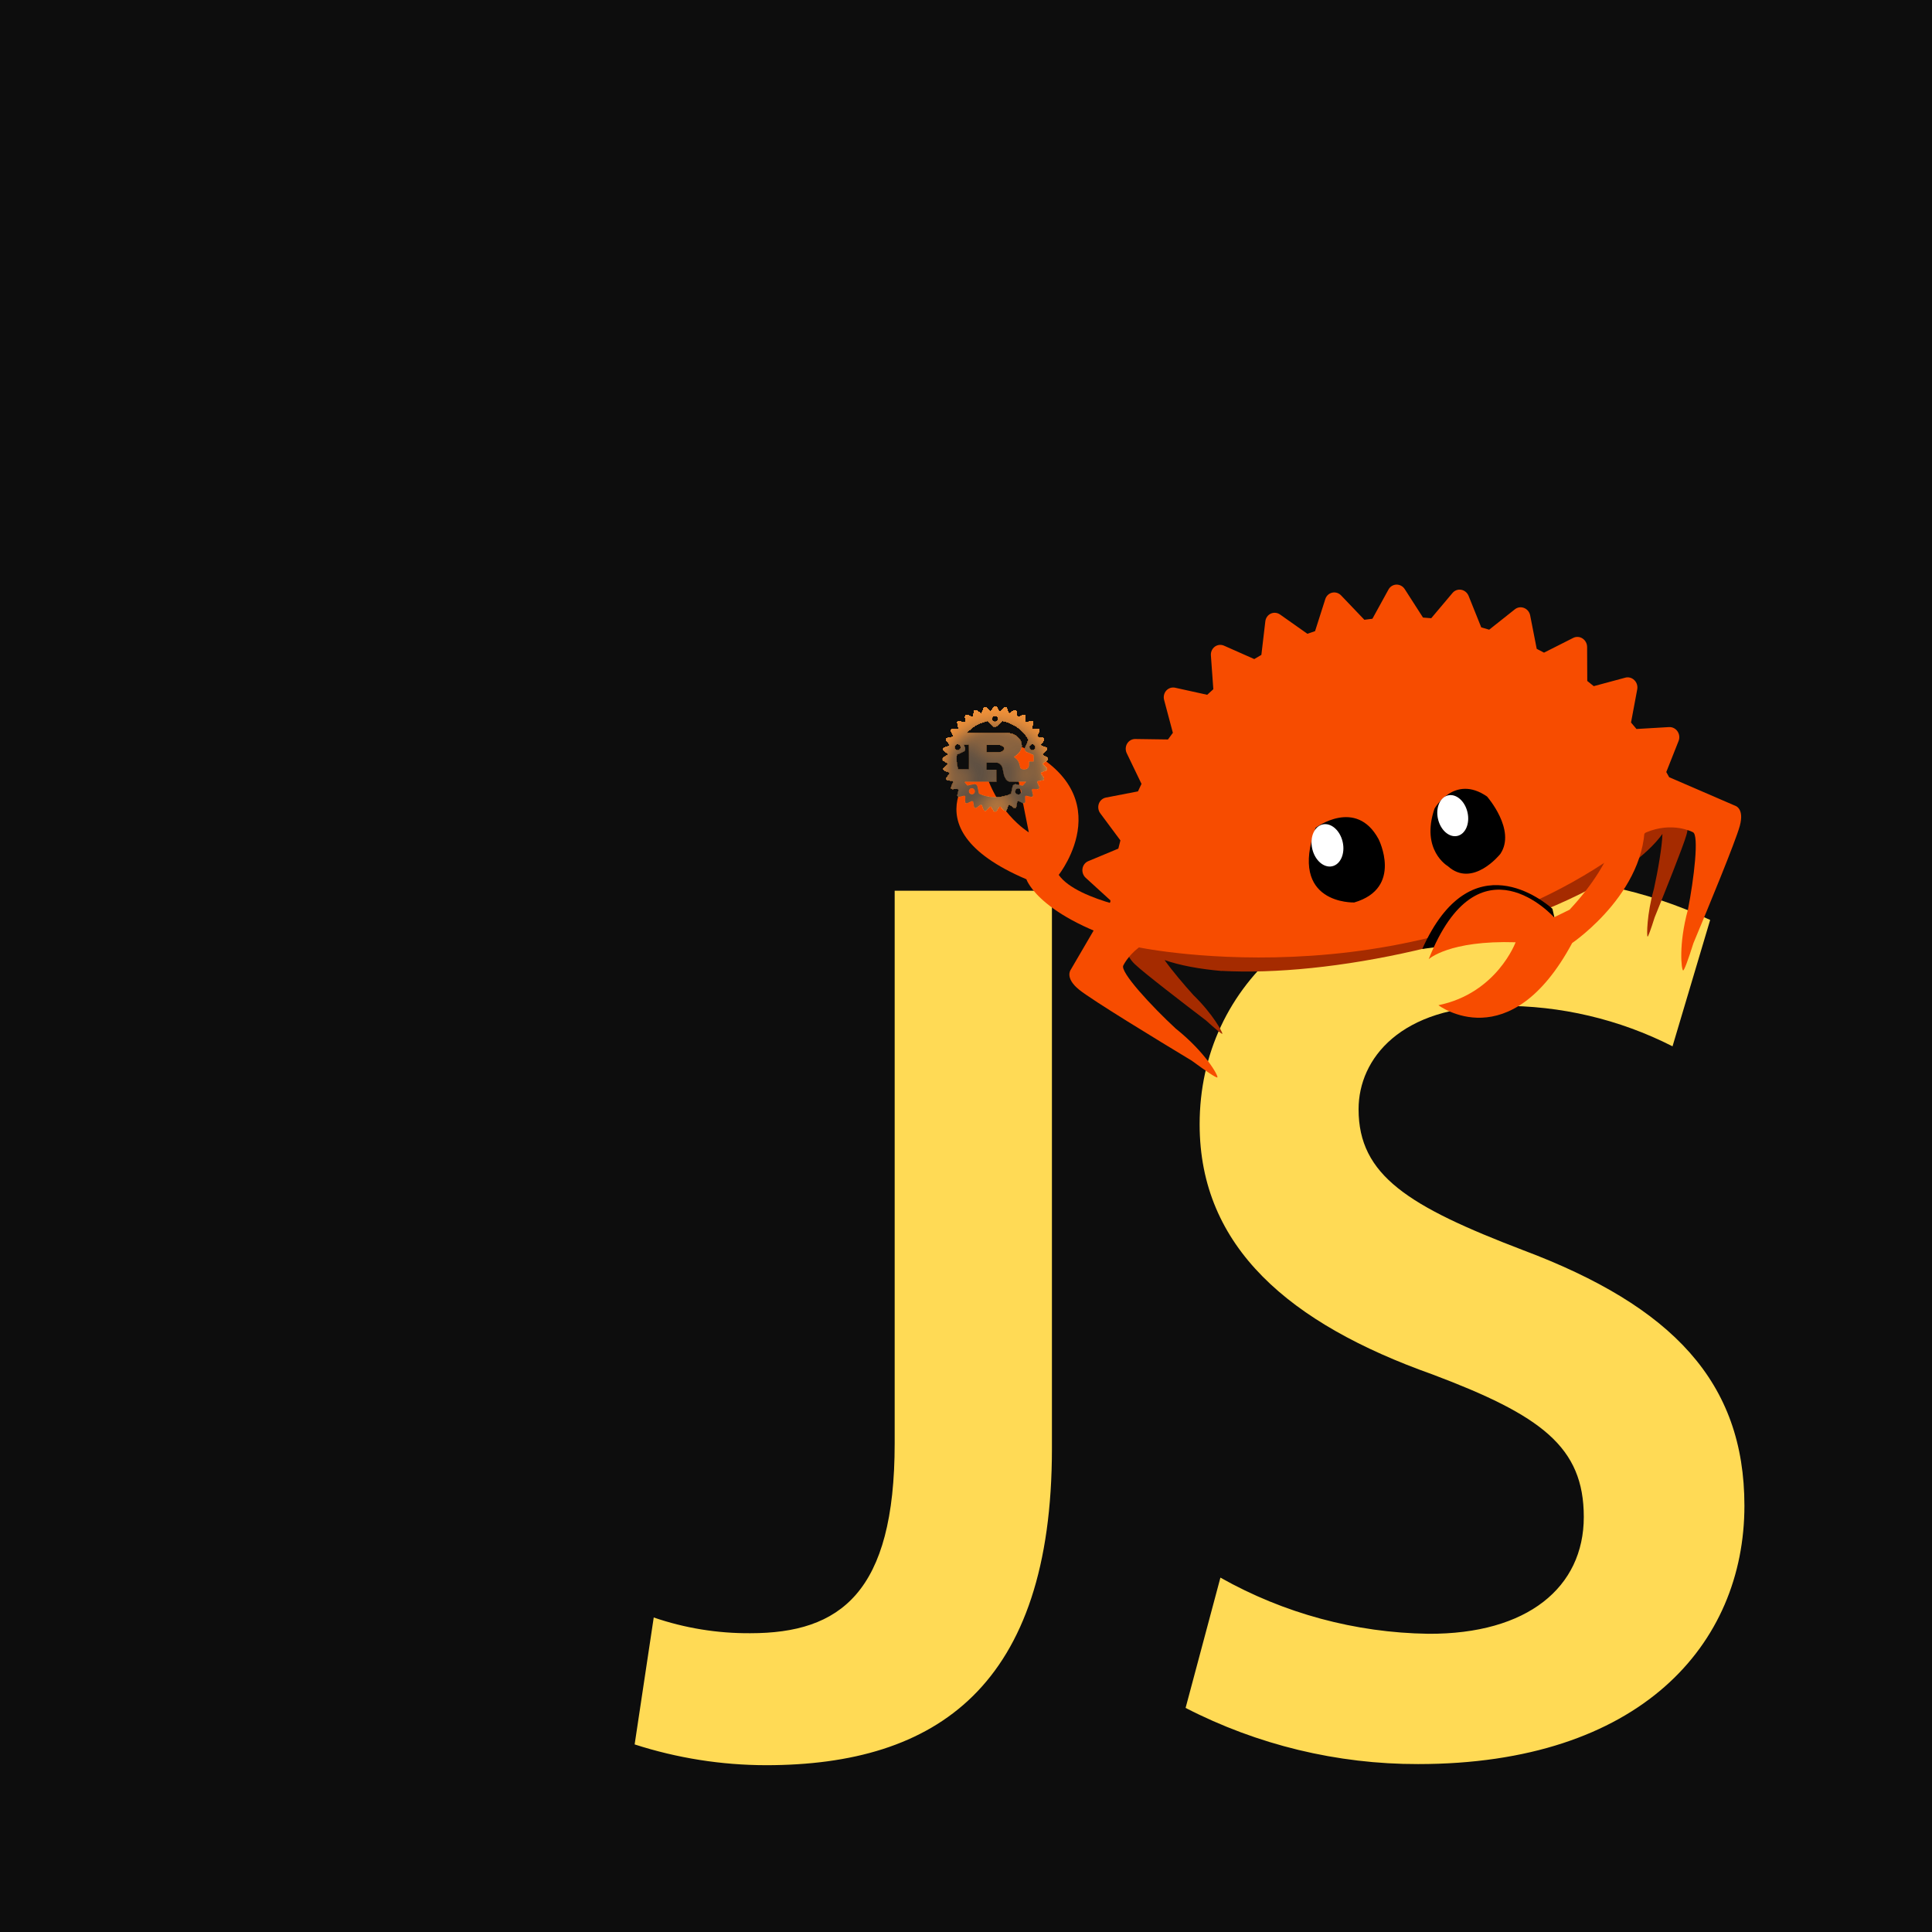
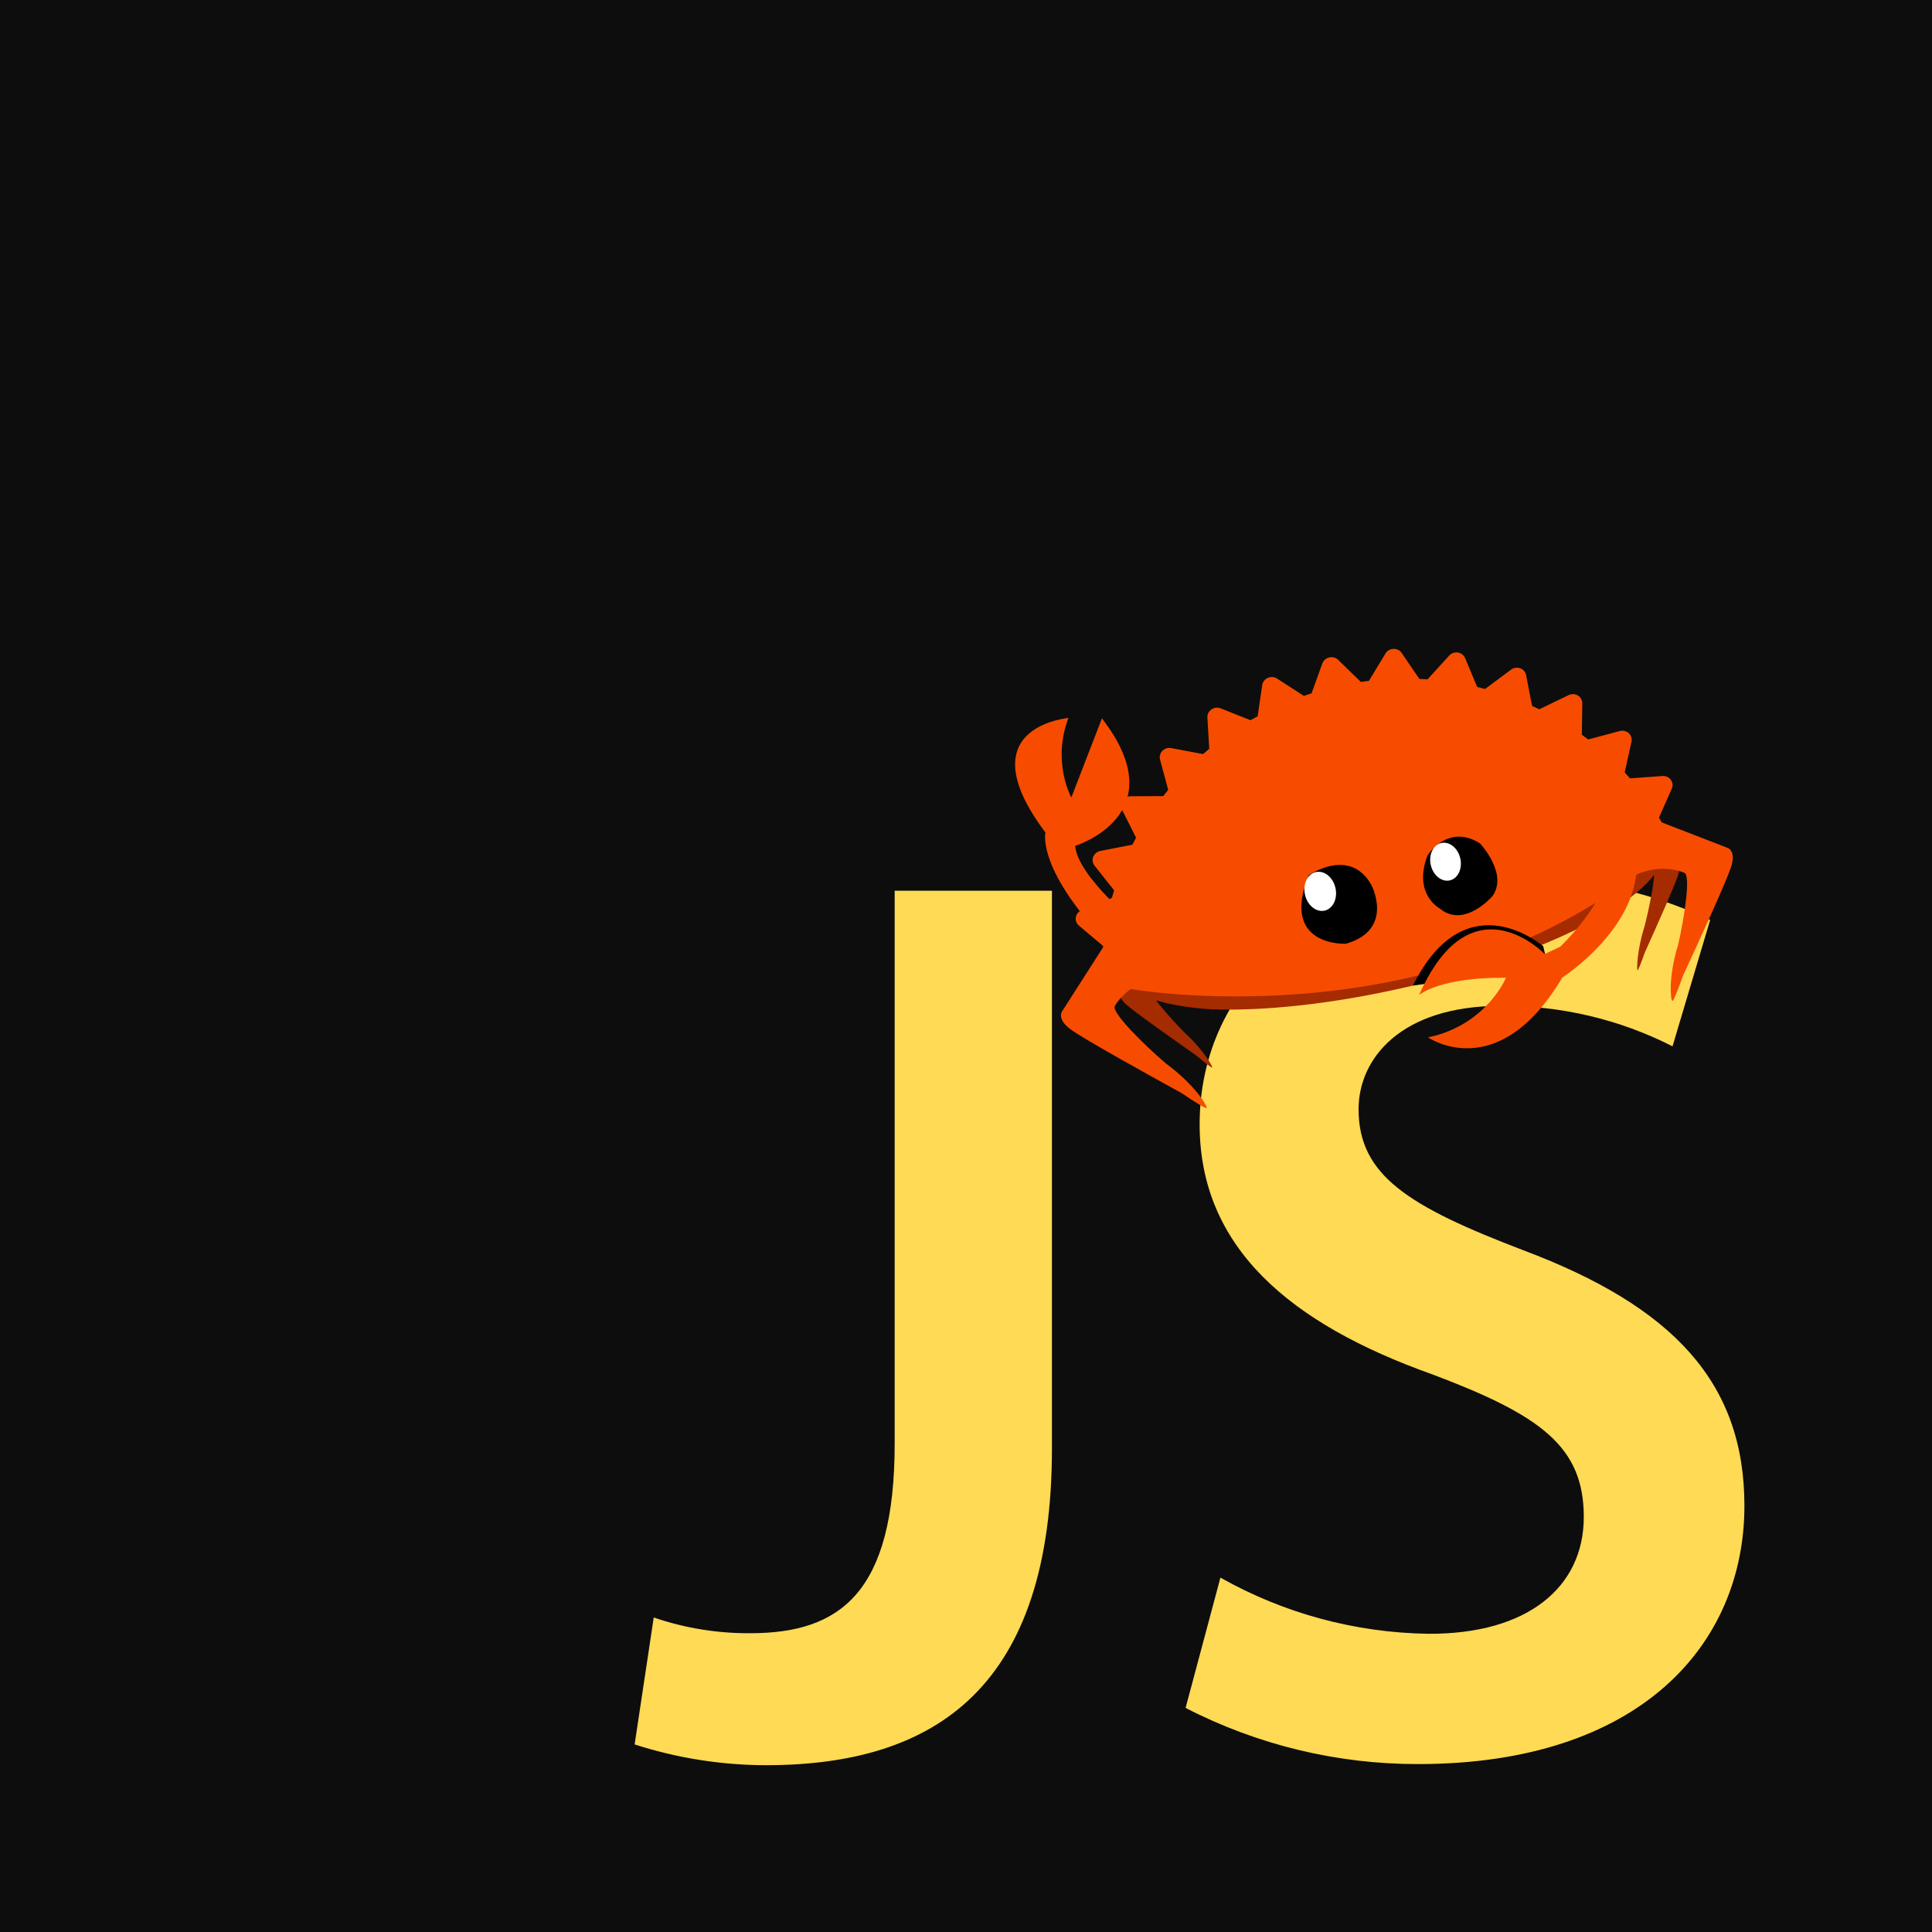
<svg xmlns="http://www.w3.org/2000/svg" width="400" height="400" viewBox="0 0 400 400" fill="none">
  <rect width="400" height="400" rx="10" fill="#FFDA55" />
  <path d="M0 0V400H400V0H0ZM217.791 299.884C217.791 349.07 193.953 365.465 158.605 365.465C149.367 365.453 140.187 364.001 131.395 361.163L135.349 334.884C141.784 337.088 148.546 338.189 155.349 338.14C173.953 338.14 185.233 329.767 185.233 298.837V184.419H217.791V299.884ZM293.605 365.233C276.859 365.264 260.35 361.276 245.465 353.605L252.674 326.628C265.818 334.04 280.61 338.038 295.698 338.256C316.279 338.372 327.907 328.605 327.907 314.07C327.907 299.535 319.07 293.023 296.512 284.535C267.093 274.07 248.372 258.256 248.372 232.791C248.372 203.605 272.674 181.628 311.395 181.628C326.117 181.18 340.737 184.207 354.07 190.465L346.279 216.628C335.261 211.025 323.058 208.154 310.698 208.256C290 208.256 281.279 219.186 281.279 229.651C281.279 243.372 291.628 249.767 315.349 258.837C346.279 270.465 361.163 286.163 361.163 311.744C361.163 340.465 339.535 365.233 293.605 365.233Z" fill="#0D0D0D" />
  <g clip-path="url(#clip0)">
-     <path d="M285.144 161.822C269.991 165.32 256.716 170.304 247.087 175.653L246.933 174.983C237.385 180.682 231.88 186.809 233.057 191.906C233.242 192.709 233.603 193.46 234.094 194.164L233.475 196.301C233.475 196.301 232.882 197.602 234.921 199.588C236.72 201.339 245.21 207.859 249.683 211.267C251.685 213.081 253.012 214.177 253.072 214.028C253.165 213.791 251.154 209.982 247.1 206.041C245.133 203.876 242.677 200.973 241.117 198.771C244.311 199.891 248.398 200.634 252.947 201.034L252.942 201.013C263.941 201.601 278.057 200.26 293.21 196.762C310.553 192.758 325.561 186.78 335.139 180.607L329.911 157.962C318.597 156.612 302.486 157.818 285.144 161.822Z" fill="#A52B00" />
-     <path d="M348.925 169.22L346.299 165.951C346.276 165.809 346.251 165.668 346.218 165.527C345.255 161.356 340.03 158.513 332.021 157.12L337.144 179.308C340.217 177.085 342.61 174.845 344.187 172.663C344.145 175.135 343.249 180.324 342.431 184.016C340.924 189.376 340.936 193.735 341.105 193.912C341.212 194.024 341.784 192.447 342.582 189.922C344.629 184.871 348.494 175.237 349.162 172.856C349.917 170.158 348.925 169.22 348.925 169.22Z" fill="#A52B00" />
-     <path d="M359.242 166.816L345.582 160.911C345.383 160.554 345.185 160.197 344.985 159.843L347.537 153.402C347.798 152.746 347.707 151.994 347.304 151.408C346.902 150.825 346.239 150.494 345.554 150.534L338.815 150.93C338.446 150.475 338.066 150.031 337.686 149.592L338.97 142.725C339.104 142.025 338.874 141.3 338.369 140.81C337.866 140.315 337.159 140.122 336.495 140.303L329.969 142.062C329.526 141.697 329.079 141.337 328.626 140.987L328.595 133.952C328.591 133.238 328.234 132.572 327.647 132.188C327.064 131.805 326.333 131.759 325.72 132.069L319.674 135.124C319.174 134.853 318.669 134.589 318.16 134.333L316.806 127.416C316.671 126.715 316.194 126.13 315.549 125.873C314.904 125.613 314.184 125.717 313.643 126.146L308.319 130.37C307.774 130.205 307.227 130.043 306.676 129.891L304.058 123.372C303.792 122.711 303.217 122.231 302.538 122.108C301.861 121.982 301.176 122.232 300.729 122.764L296.321 127.995C295.756 127.942 295.19 127.896 294.619 127.86L290.84 121.976C290.456 121.377 289.806 121.021 289.118 121.037C288.432 121.055 287.811 121.437 287.474 122.049L284.145 128.106C283.588 128.169 283.032 128.238 282.477 128.316L277.664 123.278C277.176 122.767 276.473 122.551 275.805 122.705C275.138 122.859 274.6 123.362 274.389 124.034L272.27 130.672C271.737 130.845 271.204 131.028 270.677 131.216L265.029 127.231C264.458 126.829 263.729 126.758 263.108 127.042C262.482 127.331 262.054 127.934 261.972 128.641L261.153 135.586C260.657 135.869 260.168 136.159 259.682 136.454L253.429 133.684C252.792 133.401 252.067 133.477 251.512 133.888C250.959 134.296 250.651 134.98 250.702 135.69L251.206 142.697C250.778 143.075 250.357 143.459 249.938 143.848L243.302 142.386C242.628 142.236 241.933 142.46 241.469 142.975C241.003 143.489 240.831 144.224 241.016 144.913L242.83 151.724C242.487 152.177 242.149 152.636 241.817 153.099L235.044 153.003C234.356 152.995 233.72 153.355 233.362 153.955C233.002 154.558 232.974 155.313 233.283 155.956L236.336 162.293C236.086 162.808 235.841 163.326 235.603 163.848L228.967 165.128C228.298 165.262 227.741 165.74 227.504 166.405C227.265 167.067 227.379 167.819 227.802 168.39L231.969 173.998C231.82 174.56 231.673 175.126 231.539 175.697L225.308 178.295C224.675 178.558 224.226 179.146 224.118 179.848C224.012 180.551 224.264 181.266 224.784 181.742L229.902 186.412C229.895 186.517 229.891 186.622 229.884 186.727L221.698 200.751C221.698 200.751 220.338 202.437 223.463 204.94C226.221 207.147 239.648 215.323 246.728 219.595C249.83 221.878 251.911 223.254 252.05 223.062C252.271 222.756 249.626 217.91 243.409 212.944C238.44 208.347 231.688 201.072 232.594 199.845C232.594 199.845 233.502 197.918 235.808 196.149C235.92 196.203 235.693 196.097 235.808 196.149C235.808 196.149 295.987 208.681 340.742 172.37C346.267 170.006 350.468 172.288 350.468 172.288C351.832 172.708 350.708 182.051 349.464 188.351C347.476 195.637 348.133 200.813 348.469 200.92C348.681 200.989 349.503 198.767 350.603 195.279C353.629 188.031 359.328 174.231 360.207 170.995C361.204 167.327 359.242 166.816 359.242 166.816Z" fill="#F74C00" />
-     <path d="M312.402 194.369C312.569 194.144 312.654 194.013 312.654 194.013L294.468 196.47C304.574 173.944 319.776 186.725 321.409 188.146L322.318 192.08L312.402 194.369Z" fill="black" />
-     <path d="M239.11 189.044C239.11 189.044 223.1 186.717 219.196 181.135C219.196 181.135 233.271 163.44 209.279 153.635L213.006 172.331C213.006 172.331 205.532 167.846 203.418 157.458C203.418 157.458 186.519 170.995 212.503 182.043C212.503 182.043 215.259 190.557 237.687 196.426L239.11 189.044Z" fill="#F74C00" />
-     <path d="M297 167.415C297 167.415 301.061 160.208 307.87 164.905C307.87 164.905 313.973 171.854 310.618 176.808C310.618 176.808 304.912 183.976 299.748 179.317C299.748 179.317 294.081 176.029 297 167.415Z" fill="black" />
-     <path d="M303.826 168.167C304.361 170.484 303.429 172.678 301.744 173.067C300.059 173.455 298.26 171.892 297.725 169.575C297.19 167.257 298.122 165.063 299.806 164.674C301.491 164.285 303.291 165.849 303.826 168.167Z" fill="white" />
-     <path d="M272.376 171.387C272.376 171.387 280.746 165.106 285.418 173.733C285.418 173.733 290.563 183.856 280.381 186.846C280.381 186.846 266.633 187.349 272.376 171.387Z" fill="black" />
-     <path d="M277.981 174.292C278.532 176.682 277.571 178.945 275.834 179.346C274.097 179.747 272.24 178.134 271.689 175.745C271.137 173.354 272.098 171.092 273.835 170.691C275.573 170.289 277.429 171.902 277.981 174.292Z" fill="white" />
-     <path d="M335.35 169.194C335.35 169.194 335.193 177.398 324.967 188.341L321.755 189.921C321.755 189.921 306.147 172.427 295.797 198.591C295.797 198.591 299.995 194.648 313.79 195.085C313.79 195.085 309.922 205.619 297.81 208.119C297.81 208.119 312.553 219.304 325.503 195.242C325.503 195.242 342.417 183.772 340.37 168.035L335.35 169.194Z" fill="#F74C00" />
-     <g clip-path="url(#clip1)">
-       <g filter="url(#filter0_i)">
-         <path d="M216.821 156.889L215.903 156.321C215.896 156.232 215.887 156.143 215.877 156.054L216.665 155.319C216.704 155.282 216.733 155.236 216.75 155.185C216.766 155.134 216.77 155.079 216.759 155.026C216.749 154.974 216.725 154.925 216.69 154.884C216.656 154.843 216.611 154.811 216.561 154.792L215.553 154.415C215.528 154.327 215.501 154.241 215.474 154.154L216.103 153.28C216.167 153.192 216.179 153.077 216.138 152.975C216.097 152.873 216.005 152.801 215.898 152.783L214.835 152.61C214.794 152.529 214.751 152.45 214.707 152.371L215.153 151.391C215.199 151.291 215.19 151.175 215.128 151.084C215.066 150.992 214.965 150.94 214.855 150.944L213.776 150.982C213.72 150.912 213.664 150.843 213.606 150.775L213.854 149.724C213.867 149.671 213.866 149.616 213.851 149.564C213.837 149.513 213.809 149.465 213.771 149.427C213.733 149.389 213.686 149.361 213.634 149.346C213.582 149.332 213.527 149.331 213.475 149.343L212.424 149.591C212.356 149.533 212.287 149.477 212.217 149.421L212.255 148.342C212.257 148.289 212.246 148.235 212.222 148.187C212.197 148.139 212.161 148.098 212.116 148.068C212.071 148.038 212.02 148.02 211.966 148.016C211.912 148.012 211.858 148.021 211.81 148.044L210.829 148.491C210.75 148.447 210.67 148.404 210.59 148.362L210.417 147.3C210.408 147.247 210.386 147.197 210.353 147.154C210.319 147.112 210.276 147.079 210.226 147.059C210.176 147.038 210.122 147.031 210.068 147.037C210.015 147.043 209.964 147.063 209.92 147.095L209.047 147.723C208.961 147.696 208.874 147.67 208.787 147.644L208.41 146.636C208.391 146.586 208.36 146.541 208.319 146.506C208.278 146.471 208.229 146.447 208.176 146.437C208.123 146.426 208.068 146.429 208.017 146.446C207.966 146.462 207.92 146.492 207.883 146.531L207.147 147.321C207.058 147.311 206.969 147.302 206.88 147.294L206.313 146.377C206.284 146.331 206.245 146.293 206.198 146.267C206.151 146.24 206.098 146.227 206.044 146.227C205.99 146.227 205.937 146.24 205.89 146.267C205.843 146.293 205.804 146.331 205.776 146.377L205.208 147.294C205.119 147.302 205.029 147.311 204.94 147.321L204.204 146.531C204.167 146.492 204.121 146.463 204.07 146.447C204.019 146.43 203.964 146.427 203.911 146.438C203.859 146.448 203.81 146.472 203.769 146.507C203.728 146.541 203.696 146.586 203.677 146.636L203.3 147.644C203.213 147.67 203.126 147.696 203.04 147.723L202.167 147.095C202.123 147.063 202.072 147.043 202.019 147.037C201.965 147.031 201.911 147.038 201.861 147.059C201.812 147.079 201.768 147.112 201.735 147.154C201.701 147.197 201.679 147.247 201.671 147.3L201.497 148.362C201.417 148.403 201.337 148.446 201.258 148.491L200.278 148.044C200.229 148.022 200.175 148.012 200.121 148.017C200.068 148.021 200.016 148.039 199.971 148.069C199.927 148.099 199.89 148.14 199.866 148.187C199.841 148.235 199.829 148.289 199.831 148.342L199.869 149.421C199.799 149.477 199.73 149.533 199.662 149.591L198.61 149.343C198.558 149.331 198.503 149.332 198.451 149.346C198.4 149.361 198.352 149.389 198.314 149.427C198.276 149.465 198.249 149.513 198.234 149.564C198.219 149.616 198.218 149.671 198.231 149.724L198.479 150.775C198.421 150.843 198.364 150.911 198.309 150.982L197.23 150.944C197.176 150.942 197.123 150.954 197.075 150.979C197.027 151.003 196.987 151.04 196.957 151.084C196.927 151.129 196.909 151.181 196.905 151.234C196.9 151.288 196.909 151.342 196.932 151.391L197.378 152.371C197.335 152.45 197.292 152.529 197.25 152.61L196.187 152.783C196.134 152.792 196.084 152.814 196.042 152.847C195.999 152.881 195.966 152.925 195.946 152.974C195.925 153.024 195.918 153.079 195.924 153.132C195.93 153.186 195.951 153.237 195.982 153.28L196.611 154.154C196.584 154.24 196.557 154.327 196.532 154.415L195.524 154.792C195.474 154.811 195.429 154.842 195.394 154.883C195.359 154.924 195.335 154.973 195.325 155.026C195.315 155.079 195.318 155.134 195.334 155.185C195.351 155.236 195.381 155.282 195.42 155.319L196.208 156.054C196.199 156.144 196.189 156.232 196.182 156.321L195.264 156.889C195.219 156.917 195.181 156.957 195.155 157.004C195.129 157.051 195.115 157.104 195.115 157.158C195.115 157.211 195.129 157.264 195.155 157.311C195.181 157.358 195.219 157.398 195.264 157.426L196.182 157.994C196.189 158.083 196.199 158.172 196.208 158.261L195.42 158.996C195.381 159.033 195.352 159.079 195.335 159.13C195.319 159.181 195.316 159.236 195.326 159.289C195.336 159.341 195.36 159.39 195.395 159.431C195.429 159.472 195.474 159.504 195.524 159.523L196.532 159.9C196.557 159.988 196.584 160.075 196.611 160.161L195.982 161.035C195.918 161.124 195.905 161.238 195.947 161.339C195.989 161.44 196.08 161.513 196.187 161.531L197.25 161.704C197.291 161.785 197.334 161.864 197.378 161.943L196.932 162.922C196.909 162.971 196.9 163.025 196.905 163.079C196.909 163.132 196.927 163.184 196.957 163.229C196.987 163.273 197.027 163.31 197.075 163.334C197.123 163.359 197.176 163.371 197.23 163.369L198.309 163.331C198.364 163.402 198.421 163.47 198.479 163.538L198.231 164.589C198.218 164.642 198.219 164.697 198.234 164.748C198.248 164.8 198.276 164.848 198.314 164.886C198.352 164.924 198.4 164.951 198.451 164.966C198.503 164.981 198.558 164.982 198.61 164.969L199.662 164.722C199.73 164.78 199.799 164.836 199.869 164.892L199.831 165.972C199.829 166.025 199.84 166.079 199.865 166.127C199.889 166.175 199.926 166.216 199.971 166.246C200.016 166.276 200.067 166.294 200.121 166.298C200.175 166.302 200.229 166.292 200.278 166.269L201.258 165.822C201.337 165.867 201.417 165.909 201.497 165.951L201.671 167.013C201.688 167.122 201.76 167.213 201.862 167.254C201.964 167.295 202.078 167.282 202.168 167.219L203.041 166.59C203.128 166.617 203.215 166.643 203.302 166.669L203.679 167.677C203.698 167.727 203.73 167.772 203.771 167.807C203.812 167.841 203.861 167.865 203.914 167.876C203.966 167.886 204.021 167.883 204.072 167.866C204.123 167.849 204.169 167.82 204.206 167.781L204.942 166.992C205.03 167.003 205.121 167.011 205.21 167.019L205.778 167.936C205.806 167.982 205.845 168.019 205.892 168.046C205.939 168.072 205.992 168.085 206.046 168.085C206.099 168.085 206.152 168.072 206.199 168.046C206.246 168.019 206.285 167.982 206.314 167.936L206.881 167.019C206.971 167.011 207.06 167.002 207.148 166.992L207.884 167.781C207.921 167.82 207.967 167.849 208.018 167.865C208.069 167.882 208.124 167.885 208.176 167.875C208.229 167.864 208.278 167.841 208.319 167.806C208.36 167.771 208.392 167.727 208.411 167.677L208.788 166.669C208.876 166.643 208.963 166.617 209.049 166.59L209.923 167.219C209.966 167.25 210.017 167.269 210.071 167.275C210.124 167.281 210.178 167.273 210.227 167.252C210.277 167.232 210.32 167.199 210.354 167.157C210.387 167.116 210.41 167.066 210.419 167.013L210.592 165.951L210.831 165.822L211.812 166.269C211.86 166.291 211.914 166.301 211.968 166.296C212.021 166.292 212.073 166.274 212.117 166.244C212.162 166.215 212.198 166.174 212.223 166.126C212.247 166.078 212.259 166.025 212.257 165.972L212.22 164.892C212.289 164.836 212.358 164.78 212.427 164.722L213.478 164.969C213.53 164.981 213.585 164.98 213.636 164.965C213.688 164.95 213.735 164.922 213.773 164.884C213.811 164.846 213.838 164.799 213.853 164.748C213.868 164.696 213.869 164.642 213.857 164.589L213.61 163.538C213.668 163.47 213.725 163.402 213.781 163.331L214.859 163.369C214.913 163.371 214.966 163.359 215.014 163.334C215.061 163.309 215.102 163.273 215.132 163.228C215.161 163.184 215.179 163.132 215.184 163.078C215.188 163.025 215.179 162.971 215.157 162.922L214.71 161.943L214.838 161.704L215.901 161.531C216.009 161.514 216.1 161.441 216.142 161.339C216.184 161.237 216.17 161.123 216.106 161.035L215.477 160.161C215.505 160.075 215.531 159.988 215.556 159.9L216.564 159.523C216.614 159.504 216.659 159.472 216.693 159.431C216.727 159.39 216.751 159.341 216.761 159.288C216.772 159.236 216.769 159.182 216.752 159.13C216.736 159.079 216.707 159.033 216.668 158.996L215.88 158.261L215.906 157.994L216.824 157.426C216.87 157.398 216.908 157.358 216.934 157.311C216.96 157.264 216.974 157.211 216.974 157.158C216.974 157.104 216.96 157.051 216.934 157.004C216.908 156.957 216.87 156.917 216.824 156.889L216.821 156.889ZM210.678 164.5C210.328 164.424 210.106 164.079 210.18 163.728C210.255 163.376 210.601 163.153 210.951 163.229C211.034 163.247 211.113 163.281 211.184 163.33C211.254 163.378 211.314 163.44 211.36 163.512C211.407 163.583 211.438 163.663 211.454 163.747C211.469 163.831 211.468 163.917 211.45 164.001C211.432 164.084 211.398 164.163 211.35 164.234C211.301 164.304 211.239 164.364 211.168 164.41C211.096 164.457 211.016 164.488 210.932 164.504C210.848 164.519 210.762 164.518 210.678 164.5ZM210.366 162.392C210.29 162.375 210.212 162.374 210.135 162.388C210.059 162.402 209.986 162.431 209.921 162.473C209.855 162.516 209.799 162.57 209.755 162.634C209.711 162.699 209.68 162.771 209.664 162.847L209.338 164.368C208.302 164.837 207.178 165.079 206.04 165.077C204.877 165.079 203.728 164.825 202.673 164.335L202.347 162.815C202.315 162.662 202.222 162.528 202.091 162.442C201.959 162.357 201.799 162.327 201.645 162.36L200.303 162.648C200.054 162.391 199.822 162.118 199.609 161.83L206.14 161.83C206.214 161.83 206.263 161.817 206.263 161.749L206.263 159.439C206.263 159.372 206.214 159.358 206.14 159.358L204.23 159.358L204.23 157.894L206.296 157.894C206.484 157.894 207.304 157.947 207.566 158.995C207.648 159.317 207.829 160.366 207.952 160.701C208.075 161.078 208.574 161.829 209.107 161.829L212.361 161.829C212.401 161.829 212.44 161.825 212.479 161.818C212.253 162.125 212.006 162.415 211.739 162.686L210.366 162.39L210.366 162.392ZM201.334 164.469C201.17 164.493 201.003 164.454 200.867 164.359C200.731 164.265 200.637 164.122 200.602 163.96C200.567 163.798 200.595 163.629 200.681 163.488C200.766 163.346 200.903 163.242 201.062 163.197C201.145 163.179 201.232 163.178 201.316 163.193C201.4 163.208 201.48 163.24 201.551 163.287C201.623 163.333 201.685 163.393 201.733 163.464C201.782 163.534 201.816 163.613 201.834 163.696C201.852 163.78 201.853 163.866 201.838 163.95C201.822 164.034 201.79 164.114 201.744 164.186C201.698 164.258 201.637 164.32 201.567 164.368C201.497 164.417 201.418 164.451 201.334 164.469V164.469ZM198.856 154.423C198.894 154.502 198.916 154.587 198.92 154.674C198.924 154.761 198.911 154.848 198.881 154.93C198.851 155.012 198.805 155.086 198.745 155.15C198.686 155.214 198.614 155.265 198.534 155.3C198.454 155.335 198.369 155.354 198.281 155.356C198.194 155.357 198.108 155.341 198.027 155.309C197.946 155.276 197.873 155.228 197.811 155.166C197.749 155.105 197.7 155.031 197.667 154.951C197.604 154.794 197.603 154.619 197.667 154.462C197.73 154.305 197.852 154.179 198.006 154.111C198.161 154.042 198.336 154.036 198.495 154.095C198.653 154.153 198.783 154.271 198.856 154.423V154.423ZM198.095 156.228L199.493 155.607C199.637 155.543 199.749 155.424 199.806 155.278C199.862 155.131 199.858 154.968 199.794 154.825L199.506 154.173L200.638 154.173L200.638 159.277L198.353 159.277C198.07 158.287 197.982 157.251 198.093 156.227L198.095 156.228ZM204.231 155.733L204.231 154.229L206.929 154.229C207.069 154.229 207.913 154.389 207.913 155.021C207.913 155.546 207.265 155.733 206.732 155.733L204.231 155.733V155.733ZM214.032 157.087C214.032 157.286 214.024 157.484 214.01 157.679L213.19 157.679C213.108 157.679 213.074 157.733 213.074 157.814L213.074 158.19C213.074 159.076 212.574 159.27 212.136 159.318C211.719 159.365 211.257 159.144 211.2 158.888C210.954 157.505 210.544 157.21 209.896 156.699C210.7 156.189 211.536 155.436 211.536 154.428C211.536 153.34 210.79 152.655 210.282 152.32C209.568 151.85 208.779 151.755 208.567 151.755L200.086 151.755C201.258 150.445 202.83 149.558 204.557 149.233L205.557 150.282C205.611 150.338 205.675 150.383 205.746 150.414C205.817 150.446 205.894 150.463 205.971 150.464C206.049 150.466 206.126 150.453 206.199 150.424C206.271 150.396 206.337 150.354 206.394 150.301L207.512 149.231C208.652 149.444 209.732 149.904 210.676 150.577C211.621 151.249 212.408 152.12 212.983 153.127L212.217 154.856C212.154 155 212.15 155.163 212.206 155.31C212.263 155.456 212.375 155.574 212.519 155.638L213.993 156.293C214.018 156.555 214.032 156.82 214.032 157.087ZM205.558 148.341C205.62 148.282 205.692 148.236 205.772 148.206C205.851 148.175 205.936 148.16 206.021 148.162C206.107 148.164 206.191 148.183 206.268 148.218C206.346 148.252 206.417 148.302 206.476 148.363C206.534 148.425 206.581 148.498 206.611 148.577C206.642 148.657 206.657 148.742 206.655 148.827C206.653 148.912 206.634 148.996 206.599 149.074C206.565 149.152 206.515 149.222 206.454 149.281C206.392 149.34 206.319 149.386 206.24 149.417C206.16 149.447 206.075 149.462 205.99 149.46C205.905 149.458 205.821 149.439 205.743 149.405C205.665 149.37 205.595 149.321 205.536 149.259C205.477 149.197 205.431 149.125 205.4 149.045C205.37 148.966 205.355 148.881 205.357 148.796C205.359 148.71 205.378 148.626 205.412 148.548C205.447 148.47 205.496 148.4 205.558 148.341V148.341ZM213.156 154.455C213.189 154.375 213.238 154.302 213.3 154.241C213.361 154.181 213.435 154.133 213.515 154.101C213.595 154.068 213.681 154.053 213.768 154.054C213.854 154.056 213.94 154.075 214.019 154.11C214.098 154.145 214.169 154.195 214.229 154.258C214.288 154.321 214.334 154.395 214.365 154.477C214.395 154.558 214.409 154.644 214.405 154.73C214.402 154.817 214.381 154.902 214.344 154.98C214.272 155.134 214.142 155.253 213.983 155.312C213.824 155.372 213.648 155.367 213.493 155.298C213.338 155.229 213.216 155.102 213.153 154.945C213.09 154.787 213.091 154.611 213.156 154.455V154.455Z" fill="#444444" />
-       </g>
-     </g>
+     <path d="M283.835 172.153C268.682 175.651 255.374 180.492 245.692 185.608L245.549 184.99C235.941 190.429 230.353 196.193 231.437 200.89C231.608 201.63 231.954 202.318 232.431 202.961L231.778 204.95C231.778 204.95 231.165 206.164 233.162 207.967C234.923 209.557 243.267 215.444 247.663 218.52C249.626 220.165 250.93 221.156 250.991 221.017C251.088 220.796 249.151 217.305 245.181 213.729C243.259 211.759 240.863 209.115 239.347 207.104C242.509 208.086 246.566 208.702 251.091 208.994L251.086 208.975C262.032 209.33 276.115 207.846 291.268 204.348C308.61 200.344 323.662 194.553 333.308 188.676L328.491 167.81C317.244 166.755 301.177 168.149 283.835 172.153Z" fill="#A52B00" />
+     <path d="M347.235 177.901L344.676 174.921C344.655 174.79 344.633 174.659 344.603 174.53C343.715 170.686 338.56 168.146 330.607 166.994L335.327 187.439C338.427 185.329 340.849 183.214 342.457 181.168C342.373 183.457 341.39 188.274 340.513 191.705C338.919 196.691 338.856 200.725 339.021 200.886C339.125 200.987 339.723 199.518 340.561 197.168C342.687 192.458 346.703 183.476 347.408 181.262C348.207 178.751 347.235 177.901 347.235 177.901Z" fill="#A52B00" />
+     <path d="M357.553 175.498L344.048 170.269C343.857 169.942 343.666 169.615 343.472 169.291L346.125 163.286C346.396 162.675 346.319 161.98 345.928 161.445C345.537 160.913 344.882 160.618 344.199 160.666L337.481 161.149C337.12 160.735 336.75 160.33 336.379 159.93L337.776 153.554C337.921 152.903 337.705 152.237 337.211 151.791C336.718 151.343 336.017 151.176 335.353 151.355L328.823 153.095C328.388 152.764 327.948 152.439 327.503 152.123L327.593 145.613C327.602 144.953 327.258 144.342 326.68 143.997C326.105 143.653 325.379 143.623 324.763 143.92L318.688 146.852C318.195 146.61 317.696 146.374 317.193 146.145L315.964 139.768C315.841 139.122 315.377 138.588 314.738 138.361C314.1 138.132 313.382 138.241 312.835 138.647L307.46 142.648C306.92 142.504 306.377 142.364 305.832 142.233L303.336 136.245C303.083 135.638 302.518 135.204 301.844 135.101C301.172 134.997 300.485 135.24 300.031 135.739L295.551 140.656C294.989 140.617 294.426 140.585 293.858 140.56L290.195 135.181C289.823 134.633 289.182 134.315 288.496 134.342C287.812 134.37 287.187 134.734 286.841 135.307L283.421 140.969C282.865 141.037 282.31 141.11 281.756 141.192L277.048 136.612C276.571 136.149 275.875 135.96 275.207 136.114C274.54 136.268 273.996 136.743 273.773 137.369L271.549 143.548C271.014 143.718 270.481 143.896 269.953 144.079L264.396 140.488C263.834 140.126 263.11 140.073 262.485 140.347C261.858 140.625 261.42 141.19 261.326 141.846L260.391 148.287C259.892 148.557 259.401 148.834 258.911 149.115L252.73 146.66C252.102 146.409 251.378 146.492 250.818 146.882C250.26 147.269 249.941 147.907 249.98 148.563L250.362 155.039C249.929 155.396 249.502 155.759 249.079 156.126L242.494 154.887C241.825 154.76 241.129 154.979 240.659 155.464C240.185 155.948 240.001 156.631 240.174 157.265L241.864 163.536C241.513 163.962 241.169 164.392 240.83 164.827L234.086 164.854C233.401 164.859 232.762 165.203 232.395 165.764C232.026 166.328 231.985 167.028 232.282 167.618L235.213 173.43C234.955 173.91 234.702 174.393 234.457 174.881L227.825 176.18C227.156 176.315 226.593 176.767 226.345 177.387C226.096 178.004 226.197 178.697 226.609 179.219L230.662 184.337C230.504 184.859 230.348 185.385 230.204 185.916L223.954 188.427C223.318 188.682 222.861 189.233 222.741 189.885C222.624 190.538 222.863 191.195 223.372 191.626L228.389 195.86C228.381 195.957 228.375 196.055 228.366 196.152L219.971 209.271C219.971 209.271 218.587 210.854 221.657 213.117C224.366 215.112 237.598 222.446 244.577 226.278C247.627 228.337 249.676 229.575 249.819 229.394C250.043 229.107 247.492 224.669 241.386 220.18C236.515 216.012 229.916 209.396 230.839 208.245C230.839 208.245 231.777 206.446 234.104 204.769C234.215 204.817 233.991 204.723 234.104 204.769C234.104 204.769 293.829 215.33 339.031 180.957C344.574 178.674 348.72 180.713 348.72 180.713C350.071 181.078 348.79 189.744 347.443 195.595C345.337 202.372 345.902 207.151 346.235 207.244C346.445 207.304 347.302 205.234 348.458 201.987C351.597 195.228 357.511 182.358 358.442 179.349C359.498 175.937 357.553 175.498 357.553 175.498Z" fill="#F74C00" />
+     <path d="M310.424 201.803C310.595 201.592 310.682 201.469 310.682 201.469L292.525 204.056C302.979 183.036 317.901 194.602 319.503 195.889L320.34 199.514L310.424 201.803Z" fill="black" />
+     <path d="M235.544 191.534C235.544 191.534 223.093 181.458 222.606 175.122C222.606 175.122 243.588 168.712 228.141 148.726L221.811 165.114C221.811 165.114 217.727 157.781 221.207 148.654C221.207 148.654 199.935 150.388 216.445 172.365C216.445 172.365 214.464 180.375 230.579 196.508L235.544 191.534Z" fill="#F74C00" />
+     <path d="M295.548 177.124C295.548 177.124 299.717 170.386 306.418 174.615C306.418 174.615 312.377 180.941 308.95 185.582C308.95 185.582 303.143 192.314 298.08 188.092C298.08 188.092 292.492 185.146 295.548 177.124Z" fill="black" />
+     <path d="M302.333 177.703C302.826 179.838 301.86 181.884 300.175 182.273C298.491 182.662 296.725 181.246 296.233 179.111C295.74 176.975 296.706 174.929 298.39 174.54C300.075 174.151 301.84 175.567 302.333 177.703Z" fill="white" />
+     <path d="M270.953 181.224C270.953 181.224 279.398 175.268 283.903 183.17C283.903 183.17 288.853 192.45 278.66 195.392C278.66 195.392 264.959 196.095 270.953 181.224Z" fill="black" />
+     <path d="M276.486 183.816C276.994 186.018 275.998 188.129 274.26 188.53C272.523 188.931 270.702 187.471 270.194 185.269C269.685 183.066 270.682 180.956 272.419 180.555C274.156 180.153 275.977 181.614 276.486 183.816Z" fill="white" />
+     <path d="M333.715 178.11C333.715 178.11 333.417 185.705 323.043 196.008L319.817 197.525C319.817 197.525 304.572 181.605 293.813 205.996C293.813 205.996 298.062 202.274 311.794 202.441C311.794 202.441 307.761 212.256 295.653 214.778C295.653 214.778 310.145 224.876 323.458 202.385C323.458 202.385 340.502 191.479 338.734 176.951L333.715 178.11Z" fill="#F74C00" />
  </g>
  <defs>
-     <filter id="filter0_i" x="195.115" y="146.227" width="21.859" height="25.859" filterUnits="userSpaceOnUse" color-interpolation-filters="sRGB">
-       <feFlood flood-opacity="0" result="BackgroundImageFix" />
-       <feBlend mode="normal" in="SourceGraphic" in2="BackgroundImageFix" result="shape" />
-       <feColorMatrix in="SourceAlpha" type="matrix" values="0 0 0 0 0 0 0 0 0 0 0 0 0 0 0 0 0 0 127 0" result="hardAlpha" />
-       <feOffset dy="4" />
-       <feGaussianBlur stdDeviation="2" />
-       <feComposite in2="hardAlpha" operator="arithmetic" k2="-1" k3="1" />
-       <feColorMatrix type="matrix" values="0 0 0 0 0.973 0 0 0 0 0.581 0 0 0 0 0.219 0 0 0 0.96 0" />
-       <feBlend mode="normal" in2="shape" result="effect1_innerShadow" />
-     </filter>
    <clipPath id="clip0">
-       <rect width="162.847" height="162.847" fill="white" transform="translate(182 109.633) rotate(-13)" />
-     </clipPath>
-     <clipPath id="clip1">
-       <rect width="21.859" height="21.859" fill="white" transform="translate(195.115 146.227)" />
+       <rect width="162.847" height="150.053" fill="white" transform="translate(182 125.633) rotate(-13)" />
    </clipPath>
  </defs>
</svg>
